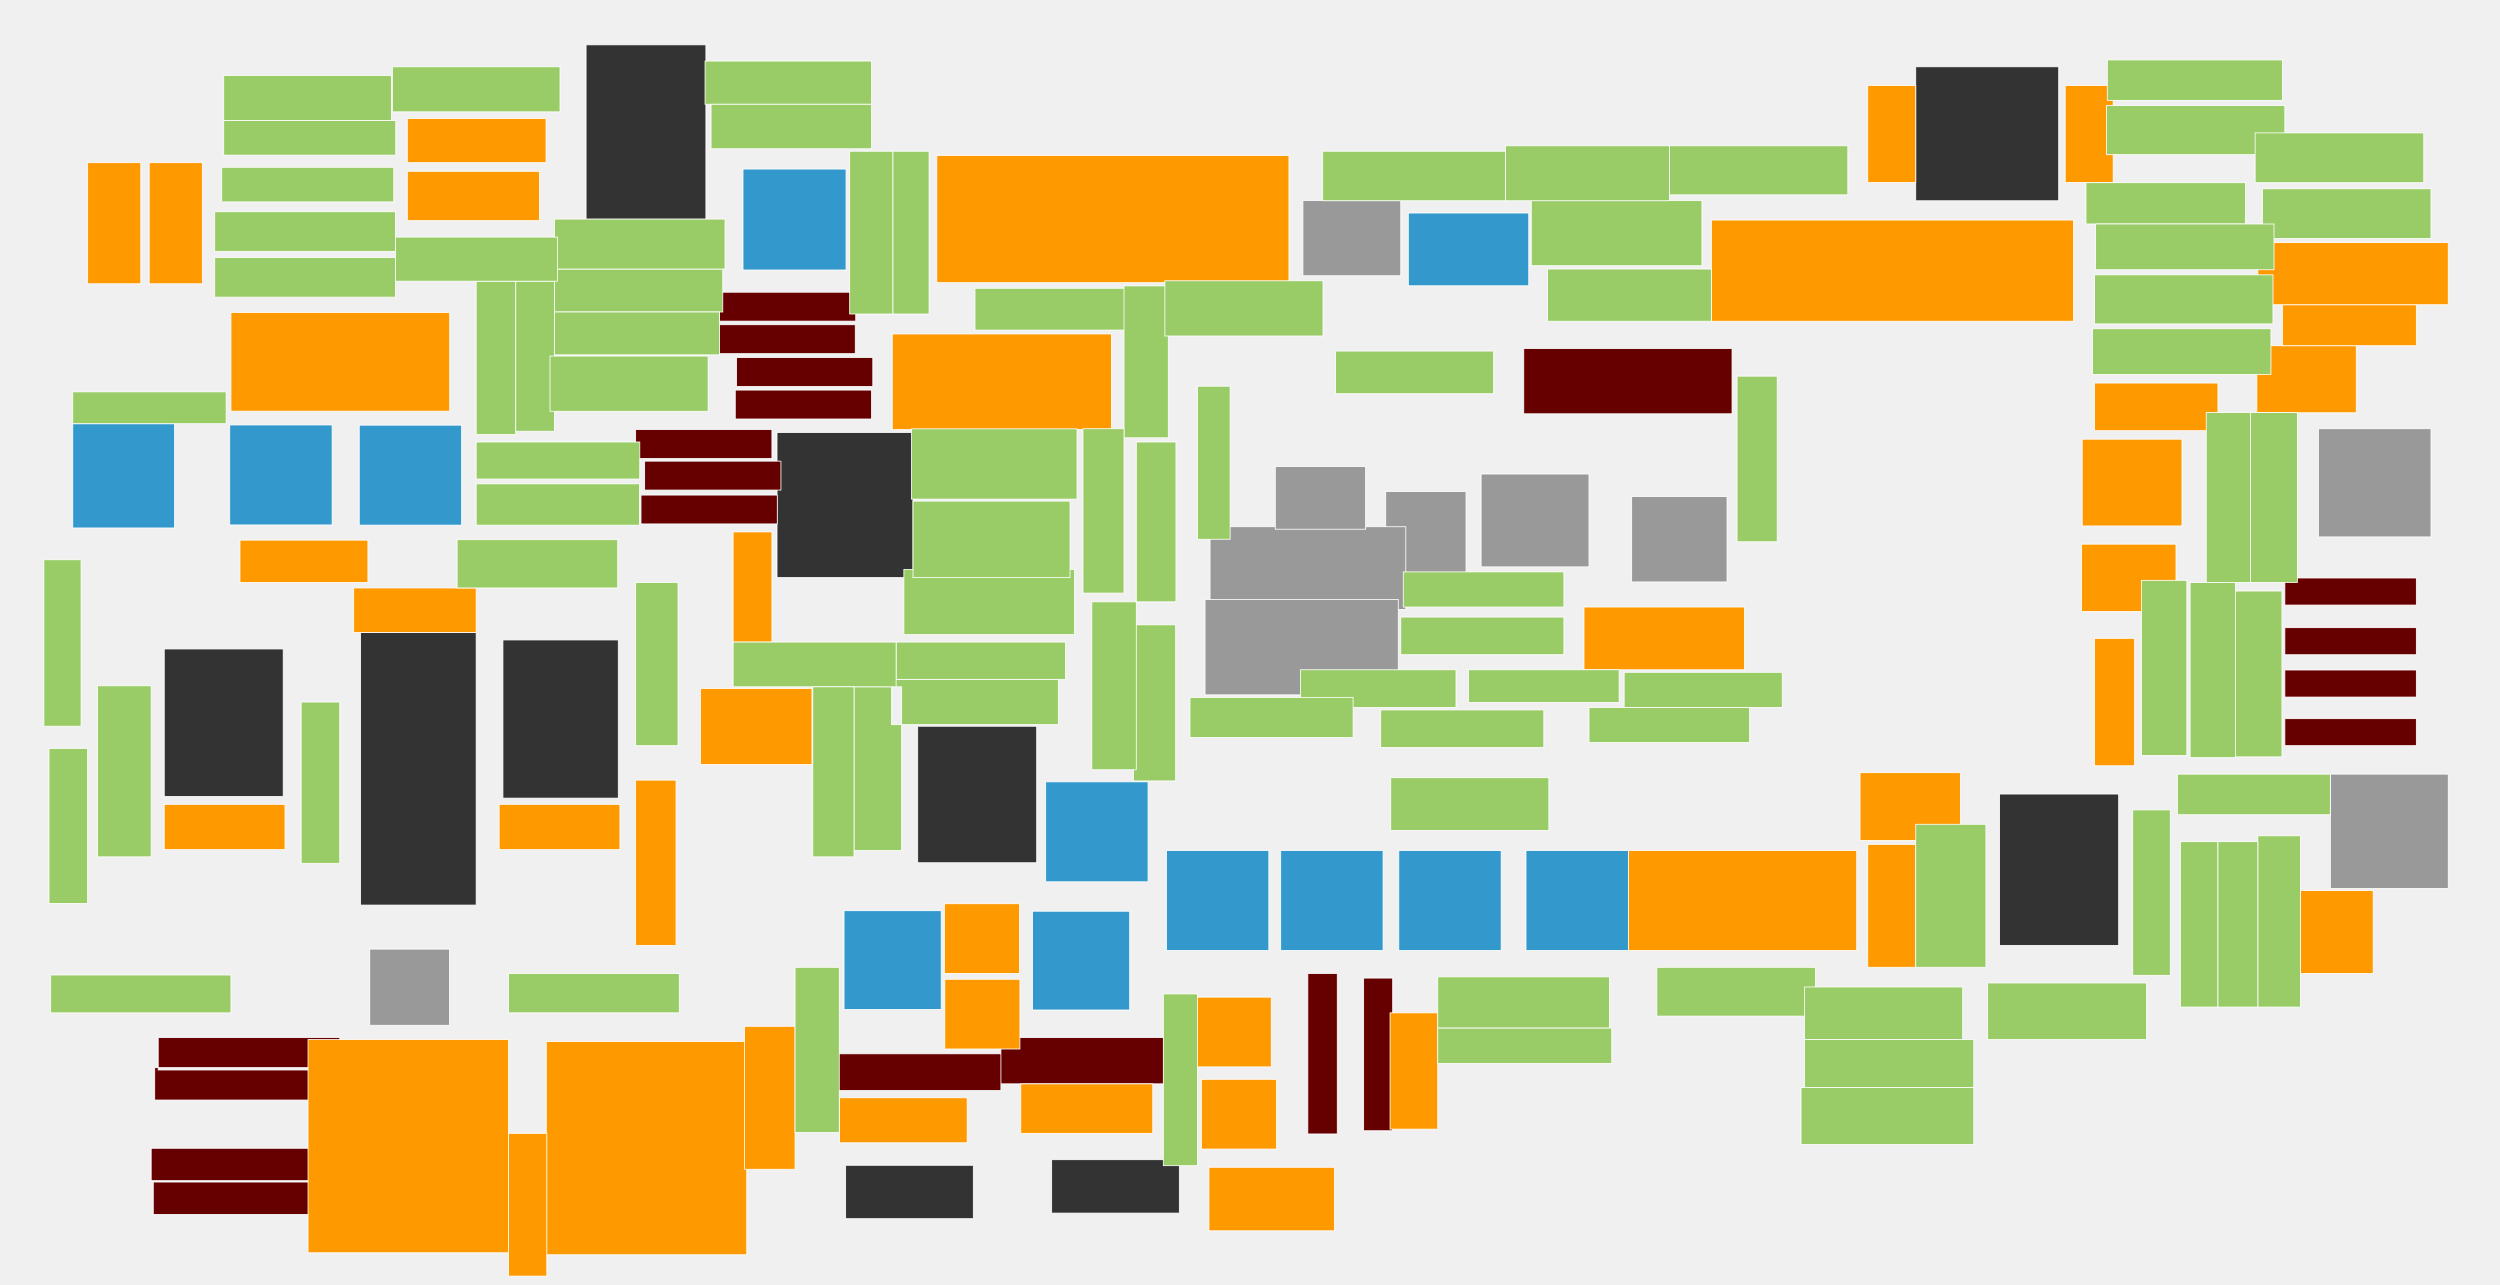
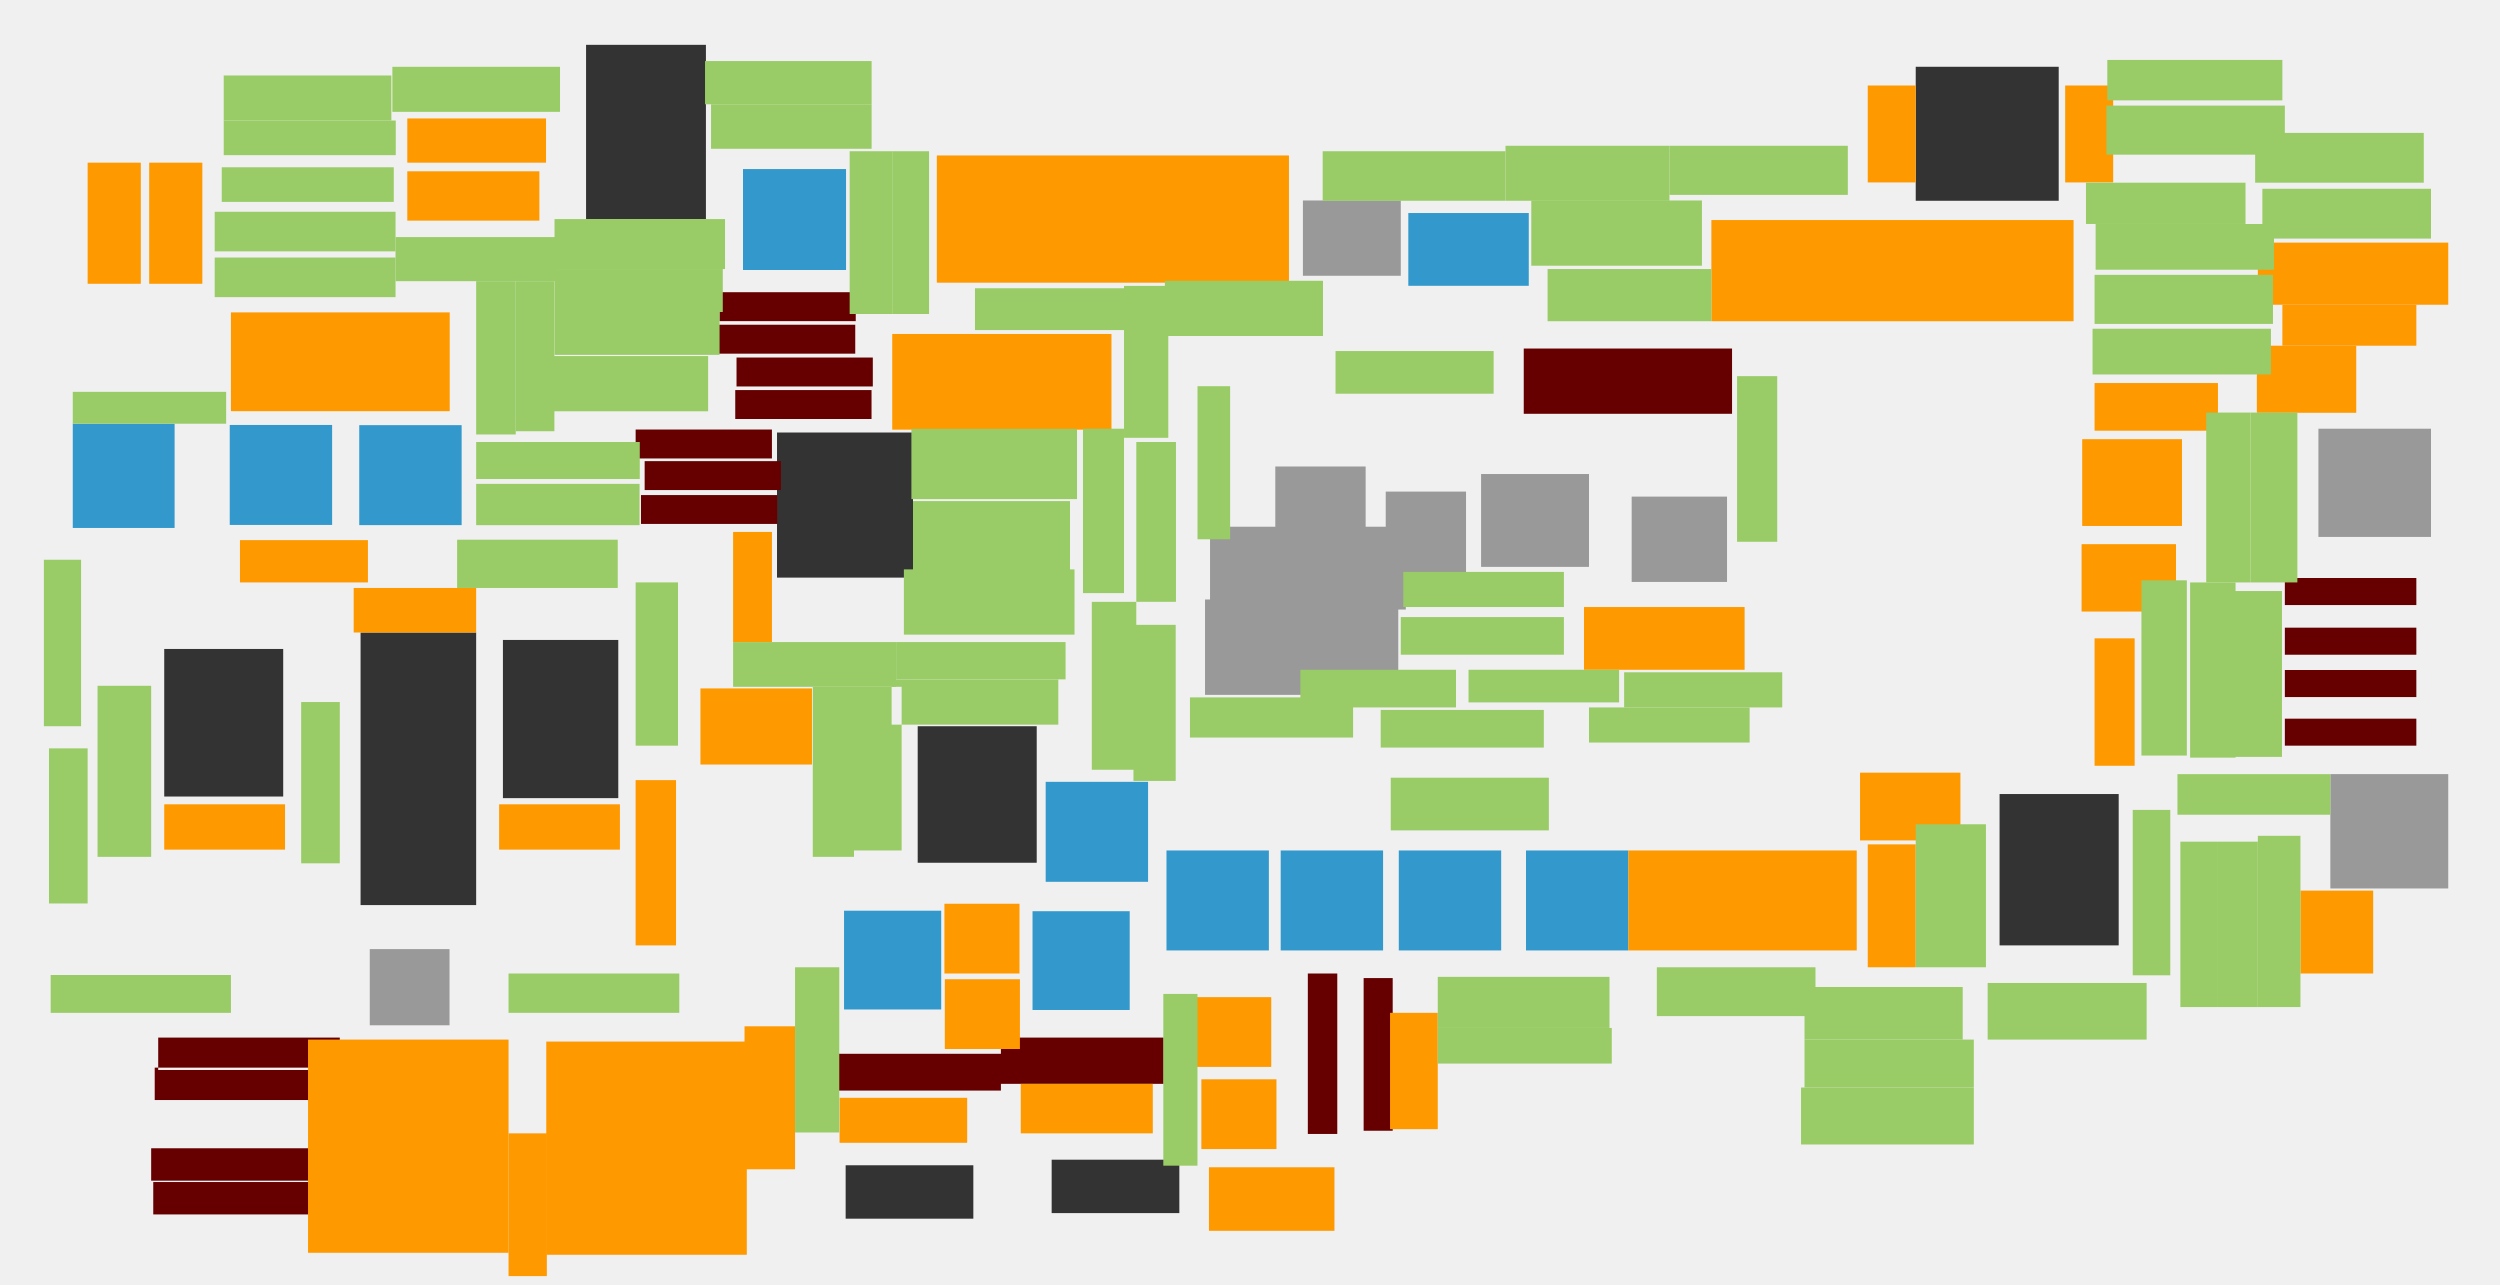
<svg xmlns="http://www.w3.org/2000/svg" version="1.1" id="Parts" x="0px" y="0px" width="3113px" height="1599px" viewBox="0 0 3113 1599" enable-background="new 0 0 3113 1599" xml:space="preserve">
  <g id="Transistors">
-     <rect id="NTE128" x="2886.89" y="533.84" fill="#999999" stroke="#FFFFFF" stroke-miterlimit="10" width="140.19" height="134.74" />
-     <rect id="NTE129" x="2901.75" y="963.92" fill="#999999" stroke="#FFFFFF" stroke-miterlimit="10" width="146.82" height="142.4" />
-     <rect id="_J201" x="1725.5" y="612.13" fill="#999999" stroke="#FFFFFF" stroke-miterlimit="10" width="100" height="106.25" />
-     <path id="_BC560" fill="#999999" stroke="#FFFFFF" stroke-miterlimit="10" d="M1750.5,759h-243.75V655.88h243.75V759z    M1978.63,590.25h-134.38v115.63h134.38V590.25z M1744.25,249.63h-121.88v93.75h121.88V249.63z" />
-     <path id="_BC550" fill="#999999" stroke="#FFFFFF" stroke-miterlimit="10" d="M460.43,1181.82h99.32v94.859h-99.32V1181.82z    M1700.5,580.88H1588V659h112.5V580.88z M2150.5,618.38h-118.75v106.25h118.75V618.38z M1741.13,746.5H1500.5v118.75h240.63V746.5z   " />
+     <rect id="NTE128" x="2886.89" y="533.84" fill="#999999" width="140.19" height="134.74" />
+     <rect id="NTE129" x="2901.75" y="963.92" fill="#999999" width="146.82" height="142.4" />
+     <rect id="_J201" x="1725.5" y="612.13" fill="#999999" width="100" height="106.25" />
+     <path id="_BC560" fill="#999999" d="M1750.5,759h-243.75V655.88h243.75V759z M1978.63,590.25h-134.38v115.63h134.38V590.25z    M1744.25,249.63h-121.88v93.75h121.88V249.63z" />
+     <path id="_BC550" fill="#999999" d="M460.43,1181.82h99.32v94.858h-99.32V1181.82z M1700.5,580.88H1588V659h112.5V580.88z    M2150.5,618.38h-118.75v106.25h118.75V618.38z M1741.13,746.5H1500.5v118.75h240.63V746.5z" />
  </g>
  <g id="IC">
-     <rect id="NTE929" x="448.98" y="787.6" fill="#333333" stroke="#FFFFFF" stroke-miterlimit="10" width="143.93" height="339.41" />
-     <path id="LM301" fill="#333333" stroke="#FFFFFF" stroke-miterlimit="10" d="M352.65,991.84H204.5V808.08h148.15V991.84z    M769.89,796.86H626.24V993.84H769.89V796.86z M2563.5,83.15h-178.03V250h178.03V83.15z" />
-     <rect id="TL071" x="1142.71" y="904.3" fill="#333333" stroke="#FFFFFF" stroke-miterlimit="10" width="148.21" height="170" />
-     <rect id="LM337" x="1309.52" y="1444.05" fill="#333333" stroke="#FFFFFF" stroke-miterlimit="10" width="159" height="66.5" />
-     <rect id="LM317" x="1053" y="1451" fill="#333333" stroke="#FFFFFF" stroke-miterlimit="10" width="159" height="66.5" />
-     <rect id="_4558" x="967.54" y="538.57" fill="#333333" stroke="#FFFFFF" stroke-miterlimit="10" width="169.33" height="180.68" />
-     <path id="TL082" fill="#333333" stroke="#FFFFFF" stroke-miterlimit="10" d="M2489.86,988.73h148.33v188.47h-148.33V988.73z    M879.01,55.82H729.77V273h149.24V55.82z" />
+     <rect id="NTE929" x="448.98" y="787.6" fill="#333333" width="143.93" height="339.41" />
+     <path id="LM301" fill="#333333" d="M352.65,991.84H204.5V808.08h148.15V991.84z M769.89,796.86H626.24V993.84H769.89V796.86z    M2563.5,83.15h-178.03V250h178.03V83.15z" />
+     <rect id="TL071" x="1142.71" y="904.3" fill="#333333" width="148.21" height="170" />
+     <rect id="LM337" x="1309.52" y="1444.05" fill="#333333" width="159" height="66.5" />
+     <rect id="LM317" x="1053" y="1451" fill="#333333" width="159" height="66.5" />
+     <rect id="_4558" x="967.54" y="538.57" fill="#333333" width="169.33" height="180.68" />
+     <path id="TL082" fill="#333333" d="M2489.86,988.73h148.33v188.47h-148.33V988.73z M879.01,55.82H729.77V273h149.24V55.82z" />
  </g>
  <g id="Diodes">
-     <path id="_1N4148" fill="#660000" stroke="#FFFFFF" stroke-miterlimit="10" d="M2156.75,515.25h-259.38V434h259.38V515.25z    M2845.09,753.4h163.74v-33.65h-163.74V753.4z M2845.09,781.59h163.74v33.65h-163.74V781.59z M2845.09,834.32h163.74v33.649   h-163.74V834.32z M2845.09,894.89h163.74v33.65h-163.74V894.89z M961.21,570.85H791.5v-36.01h169.71V570.85z M972.43,574.21v36.01   H802.72v-36.01h169.72H972.43z M967.88,616.43l-0.01,36.011H798.16V616.43H967.88L967.88,616.43z M1085.24,521.74H915.53v-36.01   h169.71V521.74z M1086.83,481.23H917.12V445.22h169.71V481.23z M1064.96,440.38H895.25v-36.01h169.71V440.38z M1065.59,363.85   l-0.01,36.01H895.87v-36.01H1065.59L1065.59,363.85z" />
-     <path id="_1N4007" fill="#660000" stroke="#FFFFFF" stroke-miterlimit="10" d="M423.1,1332.35H197V1292h226.1V1332.35z    M418.75,1329.42h-226.1v40.35h226.1V1329.42z M414.34,1429.82h-226.1v40.35h226.1V1429.82z M416.93,1471.86h-226.1v40.35h226.1   V1471.86z M1449,1292h-202.66v57.6H1449V1292z M1246.34,1312.18H1034V1358h212.34V1312.18z M1665.18,1212.21h-36.67V1412h36.67   V1212.21z M1734.189,1217.9H1698V1408h36.189V1217.9z" />
+     <path id="_1N4148" fill="#660000" d="M2156.75,515.25h-259.38V434h259.38V515.25z M2845.09,753.4h163.74v-33.65h-163.74V753.4z    M2845.09,781.59h163.74v33.65h-163.74V781.59z M2845.09,834.32h163.74v33.648h-163.74V834.32z M2845.09,894.89h163.74v33.65   h-163.74V894.89z M961.21,570.85H791.5v-36.01h169.71V570.85z M972.43,574.21v36.01H802.72v-36.01h169.72H972.43z M967.88,616.43   l-0.01,36.012H798.16V616.43H967.88L967.88,616.43z M1085.24,521.74H915.53v-36.01h169.71V521.74z M1086.83,481.23H917.12V445.22   h169.71V481.23z M1064.96,440.38H895.25v-36.01h169.71V440.38z M1065.59,363.85l-0.01,36.01H895.87v-36.01H1065.59L1065.59,363.85z   " />
+     <path id="_1N4007" fill="#660000" d="M423.1,1332.35H197V1292h226.1V1332.35z M418.75,1329.42h-226.1v40.35h226.1V1329.42z    M414.34,1429.82h-226.1v40.35h226.1V1429.82z M416.93,1471.86h-226.1v40.35h226.1V1471.86z M1449,1292h-202.66v57.6H1449V1292z    M1246.34,1312.18H1034V1358h212.34V1312.18z M1665.18,1212.21h-36.67V1412h36.67V1212.21z M1734.189,1217.9H1698V1408h36.189   V1217.9z" />
  </g>
  <g id="Trimmers">
-     <path id="_5K_Trimmer" fill="#3399CC" stroke="#FFFFFF" stroke-miterlimit="10" d="M1172,1257h-121v-123h121V1257z    M1406.71,1134.64h-121v123h121V1134.64z" />
-     <path id="_50K_Trimmer" fill="#3399CC" stroke="#FFFFFF" stroke-miterlimit="10" d="M1753.63,265.25h150v90.63h-150V265.25z    M1580,1059h-127.5v124.5H1580V1059z M1722.21,1183.5h-127.5V1059h127.5V1183.5z M1869.27,1183.5h-127.5V1059h127.5V1183.5z    M2027.67,1183.5h-127.5V1059h127.5V1183.5z M1429.58,1098.03h-127.5v-124.5h127.5V1098.03z M574.82,653.89h-127.5v-124.5h127.5   V653.89z M413.56,653.66h-127.5v-124.5h127.5V653.66z M1053.5,336.2H925.19V210.51h128.31V336.2z" />
-     <rect id="_500K_Trimmer" x="90.61" y="527.61" fill="#3399CC" stroke="#FFFFFF" stroke-miterlimit="10" width="126.81" height="129.81" />
+     <path id="_5K_Trimmer" fill="#3399CC" d="M1172,1257h-121v-123h121V1257z M1406.71,1134.64h-121v123h121V1134.64z" />
+     <path id="_50K_Trimmer" fill="#3399CC" d="M1753.63,265.25h150v90.63h-150V265.25z M1580,1059h-127.5v124.5H1580V1059z    M1722.21,1183.5h-127.5V1059h127.5V1183.5z M1869.27,1183.5h-127.5V1059h127.5V1183.5z M2027.67,1183.5h-127.5V1059h127.5V1183.5z    M1429.58,1098.03h-127.5v-124.5h127.5V1098.03z M574.82,653.89h-127.5v-124.5h127.5V653.89z M413.56,653.66h-127.5v-124.5h127.5   V653.66z M1053.5,336.2H925.19V210.51h128.31V336.2z" />
+     <rect id="_500K_Trimmer" x="90.61" y="527.61" fill="#3399CC" width="126.81" height="129.81" />
  </g>
  <g id="Capacitors">
    <g id="Electrolytic">
-       <rect id="_1uF_50v" x="2592.75" y="546.87" fill="#FF9900" stroke="#FFFFFF" stroke-miterlimit="10" width="124.24" height="108.05" />
-       <rect id="_4.7uF_25v" x="2131.02" y="274" fill="#FF9900" stroke="#FFFFFF" stroke-miterlimit="10" width="450.98" height="126" />
-       <path id="_10uF_25v" fill="#FF9900" stroke="#FFFFFF" stroke-miterlimit="10" d="M1589.45,1430.811h-93.5v-86.87h93.5V1430.811z     M1582.95,1241.64h-93.5v86.87h93.5V1241.64z M1270,1219.35h-93.5v86.87h93.5V1219.35z M1269.49,1125.34h-93.5v86.87h93.5V1125.34    z" />
-       <path id="_1000uF_50v" fill="#FF9900" stroke="#FFFFFF" stroke-miterlimit="10" d="M633.24,1559.97H383.55V1294.5h249.69V1559.97z     M929.9,1296.97H680.21v265.47H929.9V1296.97z" />
-       <path id="_22uF_16v" fill="#FF9900" stroke="#FFFFFF" stroke-miterlimit="10" d="M2955.08,1212.21h-90.561V1108.98h90.561V1212.21    z M2709.561,677.59H2592v83.91h117.561V677.59z M2810.23,514H2934v-83.52h-123.77V514z M2441.13,962.13h-125v84.38h125V962.13z" />
+       <rect id="_1uF_50v" x="2592.75" y="546.87" fill="#FF9900" width="124.24" height="108.05" />
+       <rect id="_4.7uF_25v" x="2131.02" y="274" fill="#FF9900" width="450.98" height="126" />
+       <path id="_10uF_25v" fill="#FF9900" d="M1589.45,1430.811h-93.5v-86.869h93.5V1430.811z M1582.95,1241.64h-93.5v86.87h93.5    V1241.64z M1270,1219.35h-93.5v86.87h93.5V1219.35z M1269.49,1125.34h-93.5v86.87h93.5V1125.34z" />
+       <path id="_1000uF_50v" fill="#FF9900" d="M633.24,1559.97H383.55V1294.5h249.69V1559.97z M929.9,1296.97H680.21v265.47H929.9    V1296.97z" />
+       <path id="_22uF_16v" fill="#FF9900" d="M2955.08,1212.21h-90.561V1108.98h90.561V1212.21z M2709.561,677.59H2592v83.91h117.561    V677.59z M2810.23,514H2934v-83.52h-123.77V514z M2441.13,962.13h-125v84.38h125V962.13z" />
    </g>
    <g id="Tantalum">
-       <rect id="_22uf" x="872.18" y="857.21" fill="#FF9900" stroke="#FFFFFF" stroke-miterlimit="10" width="138.891" height="94.79" />
+       <rect id="_22uf" x="872.18" y="857.21" fill="#FF9900" width="138.892" height="94.79" />
    </g>
    <g id="Film">
-       <rect id="_0.47uF" x="2027.67" y="1059" fill="#FF9900" stroke="#FFFFFF" stroke-miterlimit="10" width="284.33" height="124.5" />
-       <rect id="_1.8uF" x="1166.55" y="193.58" fill="#FF9900" stroke="#FFFFFF" stroke-miterlimit="10" width="438.45" height="158.42" />
-       <rect id="_0.33uF" x="287.57" y="389" fill="#FF9900" stroke="#FFFFFF" stroke-miterlimit="10" width="272.42" height="123" />
-       <path id="_100nF" fill="#FF9900" stroke="#FFFFFF" stroke-miterlimit="10" d="M1661.67,1532.6h-156.3v-79.109h156.3V1532.6z     M680.92,1411.25h-47.68v177.76h47.68V1411.25z M990,1277.96h-62.91v178.021H990V1277.96z M1204.311,1366.97h-158.87V1423h158.87    V1366.97z M1435.46,1349.66h-164.4v61.59h164.4V1349.66z M1730.89,1406.02h59.4V1261.2h-59.4V1406.02z" />
-       <rect id="_0.01uF" x="1111" y="415.85" fill="#FF9900" stroke="#FFFFFF" stroke-miterlimit="10" width="273" height="119.15" />
-       <path id="_1nF" fill="#FF9900" stroke="#FFFFFF" stroke-miterlimit="10" d="M791.46,971.41h50.34v205.79h-50.34V971.41z     M175.33,202.56h-66.2v150.8h66.2V202.56z M251.97,202.56h-66.2v150.8h66.2V202.56z M2761.79,476.97h-153.62v59.33h153.62V476.97z     M2608.17,953.54h49.89V794.86h-49.89V953.54z M679.92,147.5H507.16v55.06h172.76V147.5z M671.64,213.31H507.16v61.42H671.64    V213.31z" />
+       <rect id="_0.47uF" x="2027.67" y="1059" fill="#FF9900" width="284.33" height="124.5" />
+       <rect id="_1.8uF" x="1166.55" y="193.58" fill="#FF9900" width="438.45" height="158.42" />
+       <rect id="_0.33uF" x="287.57" y="389" fill="#FF9900" width="272.42" height="123" />
+       <path id="_100nF" fill="#FF9900" d="M1661.67,1532.6h-156.3v-79.108h156.3V1532.6z M680.92,1411.25h-47.68v177.76h47.68V1411.25z     M990,1277.96h-62.91v178.021H990V1277.96z M1204.311,1366.97h-158.869V1423h158.869V1366.97z M1435.46,1349.66h-164.4v61.59    h164.4V1349.66z M1730.89,1406.02h59.4V1261.2h-59.4V1406.02z" />
+       <rect id="_0.01uF" x="1111" y="415.85" fill="#FF9900" width="273" height="119.15" />
+       <path id="_1nF" fill="#FF9900" d="M791.46,971.41h50.34v205.79h-50.34V971.41z M175.33,202.56h-66.2v150.8h66.2V202.56z     M251.97,202.56h-66.2v150.8h66.2V202.56z M2761.79,476.97h-153.62v59.33h153.62V476.97z M2608.17,953.54h49.89V794.86h-49.89    V953.54z M679.92,147.5H507.16v55.06h172.76V147.5z M671.64,213.31H507.16v61.42H671.64V213.31z" />
    </g>
    <g id="Ceramic">
-       <rect id="_560pF" x="1972.38" y="755.88" fill="#FF9900" stroke="#FFFFFF" stroke-miterlimit="10" width="200" height="78.13" />
-       <path id="_150pF" fill="#FF9900" stroke="#FFFFFF" stroke-miterlimit="10" d="M3008.83,430.48H2842V379.46h166.83V430.48z     M592.91,732.14H440.4v55.46h152.51V732.14z" />
-       <path id="_100pF" fill="#FF9900" stroke="#FFFFFF" stroke-miterlimit="10" d="M961.21,799.5h-48.35V662.35h48.35V799.5z     M2811.45,379.46h237.12v-77.35h-237.121L2811.45,379.46L2811.45,379.46z" />
-       <rect id="_22pF" x="2325.72" y="1051.4" fill="#FF9900" stroke="#FFFFFF" stroke-miterlimit="10" width="59.75" height="153.05" />
-       <rect id="_15pF" x="621.51" y="1001.54" fill="#FF9900" stroke="#FFFFFF" stroke-miterlimit="10" width="150.41" height="56.42" />
-       <path id="_10pF" fill="#FF9900" stroke="#FFFFFF" stroke-miterlimit="10" d="M458.14,725.24H298.79v-52.67h159.35V725.24z     M2631.311,106.47h-59.75v120.69h59.75V106.47z M2385.47,106.47h-59.75v120.69h59.75V106.47z" />
-       <rect id="_5pF" x="204.5" y="1001.54" fill="#FF9900" stroke="#FFFFFF" stroke-miterlimit="10" width="150.41" height="56.42" />
+       <rect id="_560pF" x="1972.38" y="755.88" fill="#FF9900" width="200" height="78.13" />
+       <path id="_150pF" fill="#FF9900" d="M3008.83,430.48H2842V379.46h166.83V430.48z M592.91,732.14H440.4v55.46h152.51V732.14z" />
+       <path id="_100pF" fill="#FF9900" d="M961.21,799.5h-48.35V662.35h48.35V799.5z M2811.45,379.46h237.12v-77.35h-237.121    L2811.45,379.46L2811.45,379.46z" />
+       <rect id="_22pF" x="2325.72" y="1051.4" fill="#FF9900" width="59.75" height="153.05" />
+       <rect id="_15pF" x="621.51" y="1001.54" fill="#FF9900" width="150.41" height="56.42" />
+       <path id="_10pF" fill="#FF9900" d="M458.14,725.24H298.79v-52.67h159.35V725.24z M2631.311,106.47h-59.75v120.69h59.75V106.47z     M2385.47,106.47h-59.75v120.69h59.75V106.47z" />
+       <rect id="_5pF" x="204.5" y="1001.54" fill="#FF9900" width="150.41" height="56.42" />
    </g>
  </g>
  <g id="Resistors">
-     <path id="_22M" fill="#99CC66" stroke="#FFFFFF" stroke-miterlimit="10" d="M287.56,1214.061H63.1v47.14h224.47L287.56,1214.061   L287.56,1214.061z M844.25,928.54H791.5v-203.3h52.75V928.54z" />
-     <path id="_1M5" fill="#99CC66" stroke="#FFFFFF" stroke-miterlimit="10" d="M592.91,350.13h49.3V541h-49.3V350.13z M2007,1280   h-216.71v44.35H2007V1280z" />
-     <rect id="_1M29" x="1790.29" y="1216.38" fill="#99CC66" stroke="#FFFFFF" stroke-miterlimit="10" width="213.85" height="63.62" />
-     <path id="_909K" fill="#99CC66" stroke="#FFFFFF" stroke-miterlimit="10" d="M281.59,527.61H90.61V487.93h190.98V527.61z M900,335   H690.5v53.5H900V335z" />
-     <rect id="_523K" x="1647" y="188.31" fill="#99CC66" stroke="#FFFFFF" stroke-miterlimit="10" width="227.64" height="61.69" />
-     <rect id="_390K" x="642.21" y="350.13" fill="#99CC66" stroke="#FFFFFF" stroke-miterlimit="10" width="48.12" height="186.86" />
-     <rect id="_200K" x="2247" y="1294.5" fill="#99CC66" stroke="#FFFFFF" stroke-miterlimit="10" width="210.79" height="59.7" />
-     <path id="_100K" fill="#99CC66" stroke="#FFFFFF" stroke-miterlimit="10" d="M2385.47,1026.38h87.42v178.07h-87.42V1026.38z    M2119.25,249.63h-212.5v81.25h212.5V249.63z M1063.4,855.21h59.33V1059h-59.33V855.21z M1317.82,846.03H1110.26v56.3h207.561   V846.03L1317.82,846.03z M1463.98,778.04h-52.591v194.38h52.591V778.04z M423.11,874.18H375V1075h48.11V874.18z M769.21,672.04   H569.2v60.1h200.01V672.04z M2672.98,1224H2475.02v70.5h197.961V1224z M2860.68,513.74h-58.42v211.5h58.42V513.74z    M1420.189,358.94H1214.04v52.08h206.149V358.94z" />
-     <rect id="_90K9" x="2063.08" y="1204.45" fill="#99CC66" stroke="#FFFFFF" stroke-miterlimit="10" width="197.54" height="60.81" />
-     <rect id="_23K2" x="592.91" y="550.38" fill="#99CC66" stroke="#FFFFFF" stroke-miterlimit="10" width="203.75" height="46.12" />
-     <path id="_22K1" fill="#99CC66" stroke="#FFFFFF" stroke-miterlimit="10" d="M2608.17,342.24h222.13v61.1h-222.13V342.24z    M2622.96,192.58h222.13v-61.1h-222.13V192.58z" />
-     <path id="_20K" fill="#99CC66" stroke="#FFFFFF" stroke-miterlimit="10" d="M492.81,150.09H278.58v43.11H492.81V150.09z    M490.34,208.29v43.11H276.11v-43.11H490.34L490.34,208.29z M2457.79,1425.11h-215.16v-70.91h215.16V1425.11z" />
-     <path id="_10K" fill="#99CC66" stroke="#FFFFFF" stroke-miterlimit="10" d="M1454.78,545.15h-55.16V355.99h55.16V545.15z    M2817.09,297.08h209.99v-62.01h-209.99V297.08z M2808.11,165.49H3018.1v62.01H2808.11V165.49z M2078.8,181.52h222.12v61.14H2078.8   V181.52z M877.91,76.02h207.43v53.81H877.91V76.02z M267.36,320.68h225.16V370H267.36V320.68z M267.36,263.68h225.16V313H267.36   V263.68z M1326.84,845.94h-211V799.5h211V845.94z" />
-     <rect id="_7K5" x="1111.72" y="188.31" fill="#99CC66" stroke="#FFFFFF" stroke-miterlimit="10" width="45.15" height="202.69" />
-     <rect id="_6K04" x="54.63" y="697" fill="#99CC66" stroke="#FFFFFF" stroke-miterlimit="10" width="46.33" height="207.29" />
-     <path id="_5K6" fill="#99CC66" stroke="#FFFFFF" stroke-miterlimit="10" d="M2864.52,1254h-53.069v-213.25h53.069V1254z    M2781.39,942.49h60.11V735.95h-60.11V942.49z" />
-     <rect id="_5K49" x="690.5" y="272.79" fill="#99CC66" stroke="#FFFFFF" stroke-miterlimit="10" width="212.32" height="62.21" />
-     <path id="_4K7" fill="#99CC66" stroke="#FFFFFF" stroke-miterlimit="10" d="M2016.13,874.63h-187.5V834h187.5V874.63z    M109.13,931.86H61V1125h48.13V931.86z M1115.84,855.21H912.86V799.5h202.979V855.21z M2761.79,1254H2715v-205.95h46.79V1254z    M2702.46,1214.45h-46.79V1008.5h46.79V1214.45z M1085.34,129.83v55.43H885.4v-55.43H1085.34L1085.34,129.83z" />
-     <rect id="_3K3_or_10K" x="1359.5" y="749.4" fill="#99CC66" stroke="#FFFFFF" stroke-miterlimit="10" width="55.42" height="209.1" />
-     <rect id="_3K02" x="121.46" y="853.95" fill="#99CC66" stroke="#FFFFFF" stroke-miterlimit="10" width="66.78" height="213.01" />
-     <path id="_2K4" fill="#99CC66" stroke="#FFFFFF" stroke-miterlimit="10" d="M2796.11,278.9h-198.65v-51.4h198.65V278.9z    M1111.72,188.31H1058V391h53.72V188.31z" />
-     <path id="_2K2" fill="#99CC66" stroke="#FFFFFF" stroke-miterlimit="10" d="M2605.64,409.31h222.13v57h-222.129L2605.64,409.31   L2605.64,409.31z M2609.46,335.9h222.13v-57h-222.13V335.9z M487.34,93.97H278.58v56.12h208.75L487.34,93.97L487.34,93.97z    M697.33,83.15H488.58v56.12h208.75V83.15L697.33,83.15z M2901.75,1014.54h-190.4v-50.62h190.4V1014.54z M2811.45,1048.061h-49.66   V1254h49.66V1048.061z M1531.75,480.88h-40.63V671.5h40.63V480.88z" />
-     <path id="_1K5" fill="#99CC66" stroke="#FFFFFF" stroke-miterlimit="10" d="M1063.4,1066.96h-51.33V855.21h51.33V1066.96z    M1399.62,533.84h-51.11v204.68h51.11V533.84z M796.36,602.5H592.91v51.45h203.45V602.5z" />
-     <path id="_1K" fill="#99CC66" stroke="#FFFFFF" stroke-miterlimit="10" d="M492.52,295.22H694.07v54.91H492.52V295.22z    M690.5,441.88H896V388.5H690.5V441.88z M2247,1294.5h196.98V1229H2247V1294.5z M845.85,1212.21H633.24v48.99H845.85V1212.21z    M1928.63,968.38h-196.88V1034h196.88V968.38z" />
-     <rect id="_470R" x="1450.5" y="349.63" fill="#99CC66" stroke="#FFFFFF" stroke-miterlimit="10" width="196.88" height="68.75" />
-     <path id="_390R" fill="#99CC66" stroke="#FFFFFF" stroke-miterlimit="10" d="M2219.25,880.88h-196.88v-43.75h196.88V880.88z    M1947.38,712.13h-200v43.75h200V712.13z" />
-     <rect id="_270R" x="1414.92" y="550.38" fill="#99CC66" stroke="#FFFFFF" stroke-miterlimit="10" width="49.38" height="199.021" />
-     <rect id="_220R" x="1978.63" y="880.88" fill="#99CC66" stroke="#FFFFFF" stroke-miterlimit="10" width="200" height="43.75" />
-     <path id="_200R" fill="#99CC66" stroke="#FFFFFF" stroke-miterlimit="10" d="M1134.88,534h206.25v87.5h-206.25V534z M1125.5,790.25   H1338V709h-212.5V790.25z" />
-     <path id="_120R" fill="#99CC66" stroke="#FFFFFF" stroke-miterlimit="10" d="M1491.09,1451.5h-42.53v-213.87h42.53V1451.5z    M1045.061,1204.45H990v205.729h55.061V1204.45z" />
-     <path id="_100R" fill="#99CC66" stroke="#FFFFFF" stroke-miterlimit="10" d="M2747.189,513.74h55.07v211.5h-55.07V513.74z    M2078.8,181.52h-204.16V250h204.16V181.52z" />
-     <rect id="_300K" x="1927.05" y="335" fill="#99CC66" stroke="#FFFFFF" stroke-miterlimit="10" width="203.96" height="65" />
-     <rect id="_24K9" x="1136.87" y="623.96" fill="#99CC66" stroke="#FFFFFF" stroke-miterlimit="10" width="195.5" height="95.29" />
-     <path id="_22R" fill="#99CC66" stroke="#FFFFFF" stroke-miterlimit="10" d="M2727.13,943.42h56.56V725.24h-56.56V943.42z    M2666.5,722.62h56.561V940.8H2666.5V722.62z M2624,74.63h218V125h-218V74.63z M684.88,443.38h196.88v68.75H684.88V443.38z    M1813,880.88h-193.75V834H1813V880.88z M1947.38,815.25h-203.13v-46.88h203.13V815.25z" />
-     <path id="_Select" fill="#99CC66" stroke="#FFFFFF" stroke-miterlimit="10" d="M2213,674.63h-50V468.38h50V674.63z M1922.38,884   h-203.13v46.88h203.13V884z M1859.88,437.13H1663v53.13h196.88V437.13z M1684.88,868.38h-203.13v50h203.13V868.38z" />
+     <path id="_22M" fill="#99CC66" d="M287.56,1214.061H63.1v47.141h224.47L287.56,1214.061L287.56,1214.061z M844.25,928.54H791.5   v-203.3h52.75V928.54z" />
+     <path id="_1M5" fill="#99CC66" d="M592.91,350.13h49.3V541h-49.3V350.13z M2007,1280h-216.71v44.35H2007V1280z" />
+     <rect id="_1M29" x="1790.29" y="1216.38" fill="#99CC66" width="213.85" height="63.62" />
+     <path id="_909K" fill="#99CC66" d="M281.59,527.61H90.61V487.93h190.98V527.61z M900,335H690.5v53.5H900V335z" />
+     <rect id="_523K" x="1647" y="188.31" fill="#99CC66" width="227.64" height="61.69" />
+     <rect id="_390K" x="642.21" y="350.13" fill="#99CC66" width="48.12" height="186.86" />
+     <rect id="_200K" x="2247" y="1294.5" fill="#99CC66" width="210.79" height="59.7" />
+     <path id="_100K" fill="#99CC66" d="M2385.47,1026.38h87.42v178.07h-87.42V1026.38z M2119.25,249.63h-212.5v81.25h212.5V249.63z    M1063.4,855.21h59.33V1059h-59.33V855.21z M1317.82,846.03H1110.26v56.3h207.562L1317.82,846.03L1317.82,846.03z M1463.98,778.04   h-52.592v194.38h52.592V778.04z M423.11,874.18H375V1075h48.11V874.18z M769.21,672.04H569.2v60.1h200.01V672.04z M2672.98,1224   H2475.02v70.5h197.961V1224L2672.98,1224z M2860.68,513.74h-58.42v211.5h58.42V513.74z M1420.189,358.94H1214.04v52.08h206.149   V358.94L1420.189,358.94z" />
+     <rect id="_90K9" x="2063.08" y="1204.45" fill="#99CC66" width="197.54" height="60.81" />
+     <rect id="_23K2" x="592.91" y="550.38" fill="#99CC66" width="203.75" height="46.12" />
+     <path id="_22K1" fill="#99CC66" d="M2608.17,342.24h222.13v61.1h-222.13V342.24z M2622.96,192.58h222.13v-61.1h-222.13V192.58z" />
+     <path id="_20K" fill="#99CC66" d="M492.81,150.09H278.58v43.11H492.81V150.09z M490.34,208.29v43.11H276.11v-43.11H490.34   L490.34,208.29z M2457.79,1425.11h-215.16v-70.91h215.16V1425.11z" />
+     <path id="_10K" fill="#99CC66" d="M1454.78,545.15h-55.16V355.99h55.16V545.15z M2817.09,297.08h209.99v-62.01h-209.99V297.08z    M2808.11,165.49H3018.1v62.01H2808.11V165.49z M2078.8,181.52h222.12v61.14H2078.8V181.52z M877.91,76.02h207.43v53.81H877.91   V76.02z M267.36,320.68h225.16V370H267.36V320.68z M267.36,263.68h225.16V313H267.36V263.68z M1326.84,845.94h-211V799.5h211   V845.94z" />
+     <rect id="_7K5" x="1111.72" y="188.31" fill="#99CC66" width="45.15" height="202.69" />
+     <rect id="_6K04" x="54.63" y="697" fill="#99CC66" width="46.33" height="207.29" />
+     <path id="_5K6" fill="#99CC66" d="M2864.52,1254h-53.068v-213.25h53.068V1254z M2781.39,942.49h60.11V735.95h-60.11V942.49z" />
+     <rect id="_5K49" x="690.5" y="272.79" fill="#99CC66" width="212.32" height="62.21" />
+     <path id="_4K7" fill="#99CC66" d="M2016.13,874.63h-187.5V834h187.5V874.63z M109.13,931.86H61V1125h48.13V931.86z M1115.84,855.21   H912.86V799.5h202.979L1115.84,855.21L1115.84,855.21z M2761.79,1254H2715v-205.95h46.79V1254z M2702.46,1214.45h-46.79V1008.5   h46.79V1214.45z M1085.34,129.83v55.43H885.4v-55.43H1085.34L1085.34,129.83z" />
+     <rect id="_3K3_or_10K" x="1359.5" y="749.4" fill="#99CC66" width="55.42" height="209.1" />
+     <rect id="_3K02" x="121.46" y="853.95" fill="#99CC66" width="66.78" height="213.01" />
+     <path id="_2K4" fill="#99CC66" d="M2796.11,278.9h-198.65v-51.4h198.65V278.9z M1111.72,188.31H1058V391h53.72V188.31z" />
+     <path id="_2K2" fill="#99CC66" d="M2605.64,409.31h222.13v57h-222.129L2605.64,409.31L2605.64,409.31z M2609.46,335.9h222.13v-57   h-222.13V335.9z M487.34,93.97H278.58v56.12h208.75L487.34,93.97L487.34,93.97z M697.33,83.15H488.58v56.12h208.75V83.15   L697.33,83.15z M2901.75,1014.54h-190.4v-50.62h190.4V1014.54z M2811.45,1048.061h-49.66V1254h49.66V1048.061z M1531.75,480.88   h-40.63V671.5h40.63V480.88z" />
+     <path id="_1K5" fill="#99CC66" d="M1063.4,1066.96h-51.33V855.21h51.33V1066.96z M1399.62,533.84h-51.11v204.68h51.11V533.84z    M796.36,602.5H592.91v51.45h203.45V602.5z" />
+     <path id="_1K" fill="#99CC66" d="M492.52,295.22H694.07v54.91H492.52V295.22z M690.5,441.88H896V388.5H690.5V441.88z M2247,1294.5   h196.98V1229H2247V1294.5z M845.85,1212.21H633.24v48.99H845.85V1212.21z M1928.63,968.38h-196.88V1034h196.88V968.38z" />
+     <rect id="_470R" x="1450.5" y="349.63" fill="#99CC66" width="196.88" height="68.75" />
+     <path id="_390R" fill="#99CC66" d="M2219.25,880.88h-196.88v-43.75h196.88V880.88z M1947.38,712.13h-200v43.75h200V712.13z" />
+     <rect id="_270R" x="1414.92" y="550.38" fill="#99CC66" width="49.38" height="199.021" />
+     <rect id="_220R" x="1978.63" y="880.88" fill="#99CC66" width="200" height="43.75" />
+     <path id="_200R" fill="#99CC66" d="M1134.88,534h206.25v87.5h-206.25V534z M1125.5,790.25H1338V709h-212.5V790.25z" />
+     <path id="_120R" fill="#99CC66" d="M1491.09,1451.5h-42.53v-213.87h42.53V1451.5z M1045.061,1204.45H990v205.729h55.061V1204.45z" />
+     <path id="_100R" fill="#99CC66" d="M2747.189,513.74h55.069v211.5h-55.069V513.74z M2078.8,181.52h-204.16V250h204.16V181.52z" />
+     <rect id="_300K" x="1927.05" y="335" fill="#99CC66" width="203.96" height="65" />
+     <rect id="_24K9" x="1136.87" y="623.96" fill="#99CC66" width="195.5" height="95.29" />
+     <path id="_22R" fill="#99CC66" d="M2727.13,943.42h56.56V725.24h-56.56V943.42z M2666.5,722.62h56.561V940.8H2666.5V722.62z    M2624,74.63h218V125h-218V74.63z M684.88,443.38h196.88v68.75H684.88V443.38z M1813,880.88h-193.75V834H1813V880.88z    M1947.38,815.25h-203.13v-46.88h203.13V815.25z" />
+     <path id="_Select" fill="#99CC66" d="M2213,674.63h-50V468.38h50V674.63z M1922.38,884h-203.13v46.88h203.13V884z M1859.88,437.13   H1663v53.13h196.88V437.13z M1684.88,868.38h-203.13v50h203.13V868.38z" />
  </g>
</svg>
